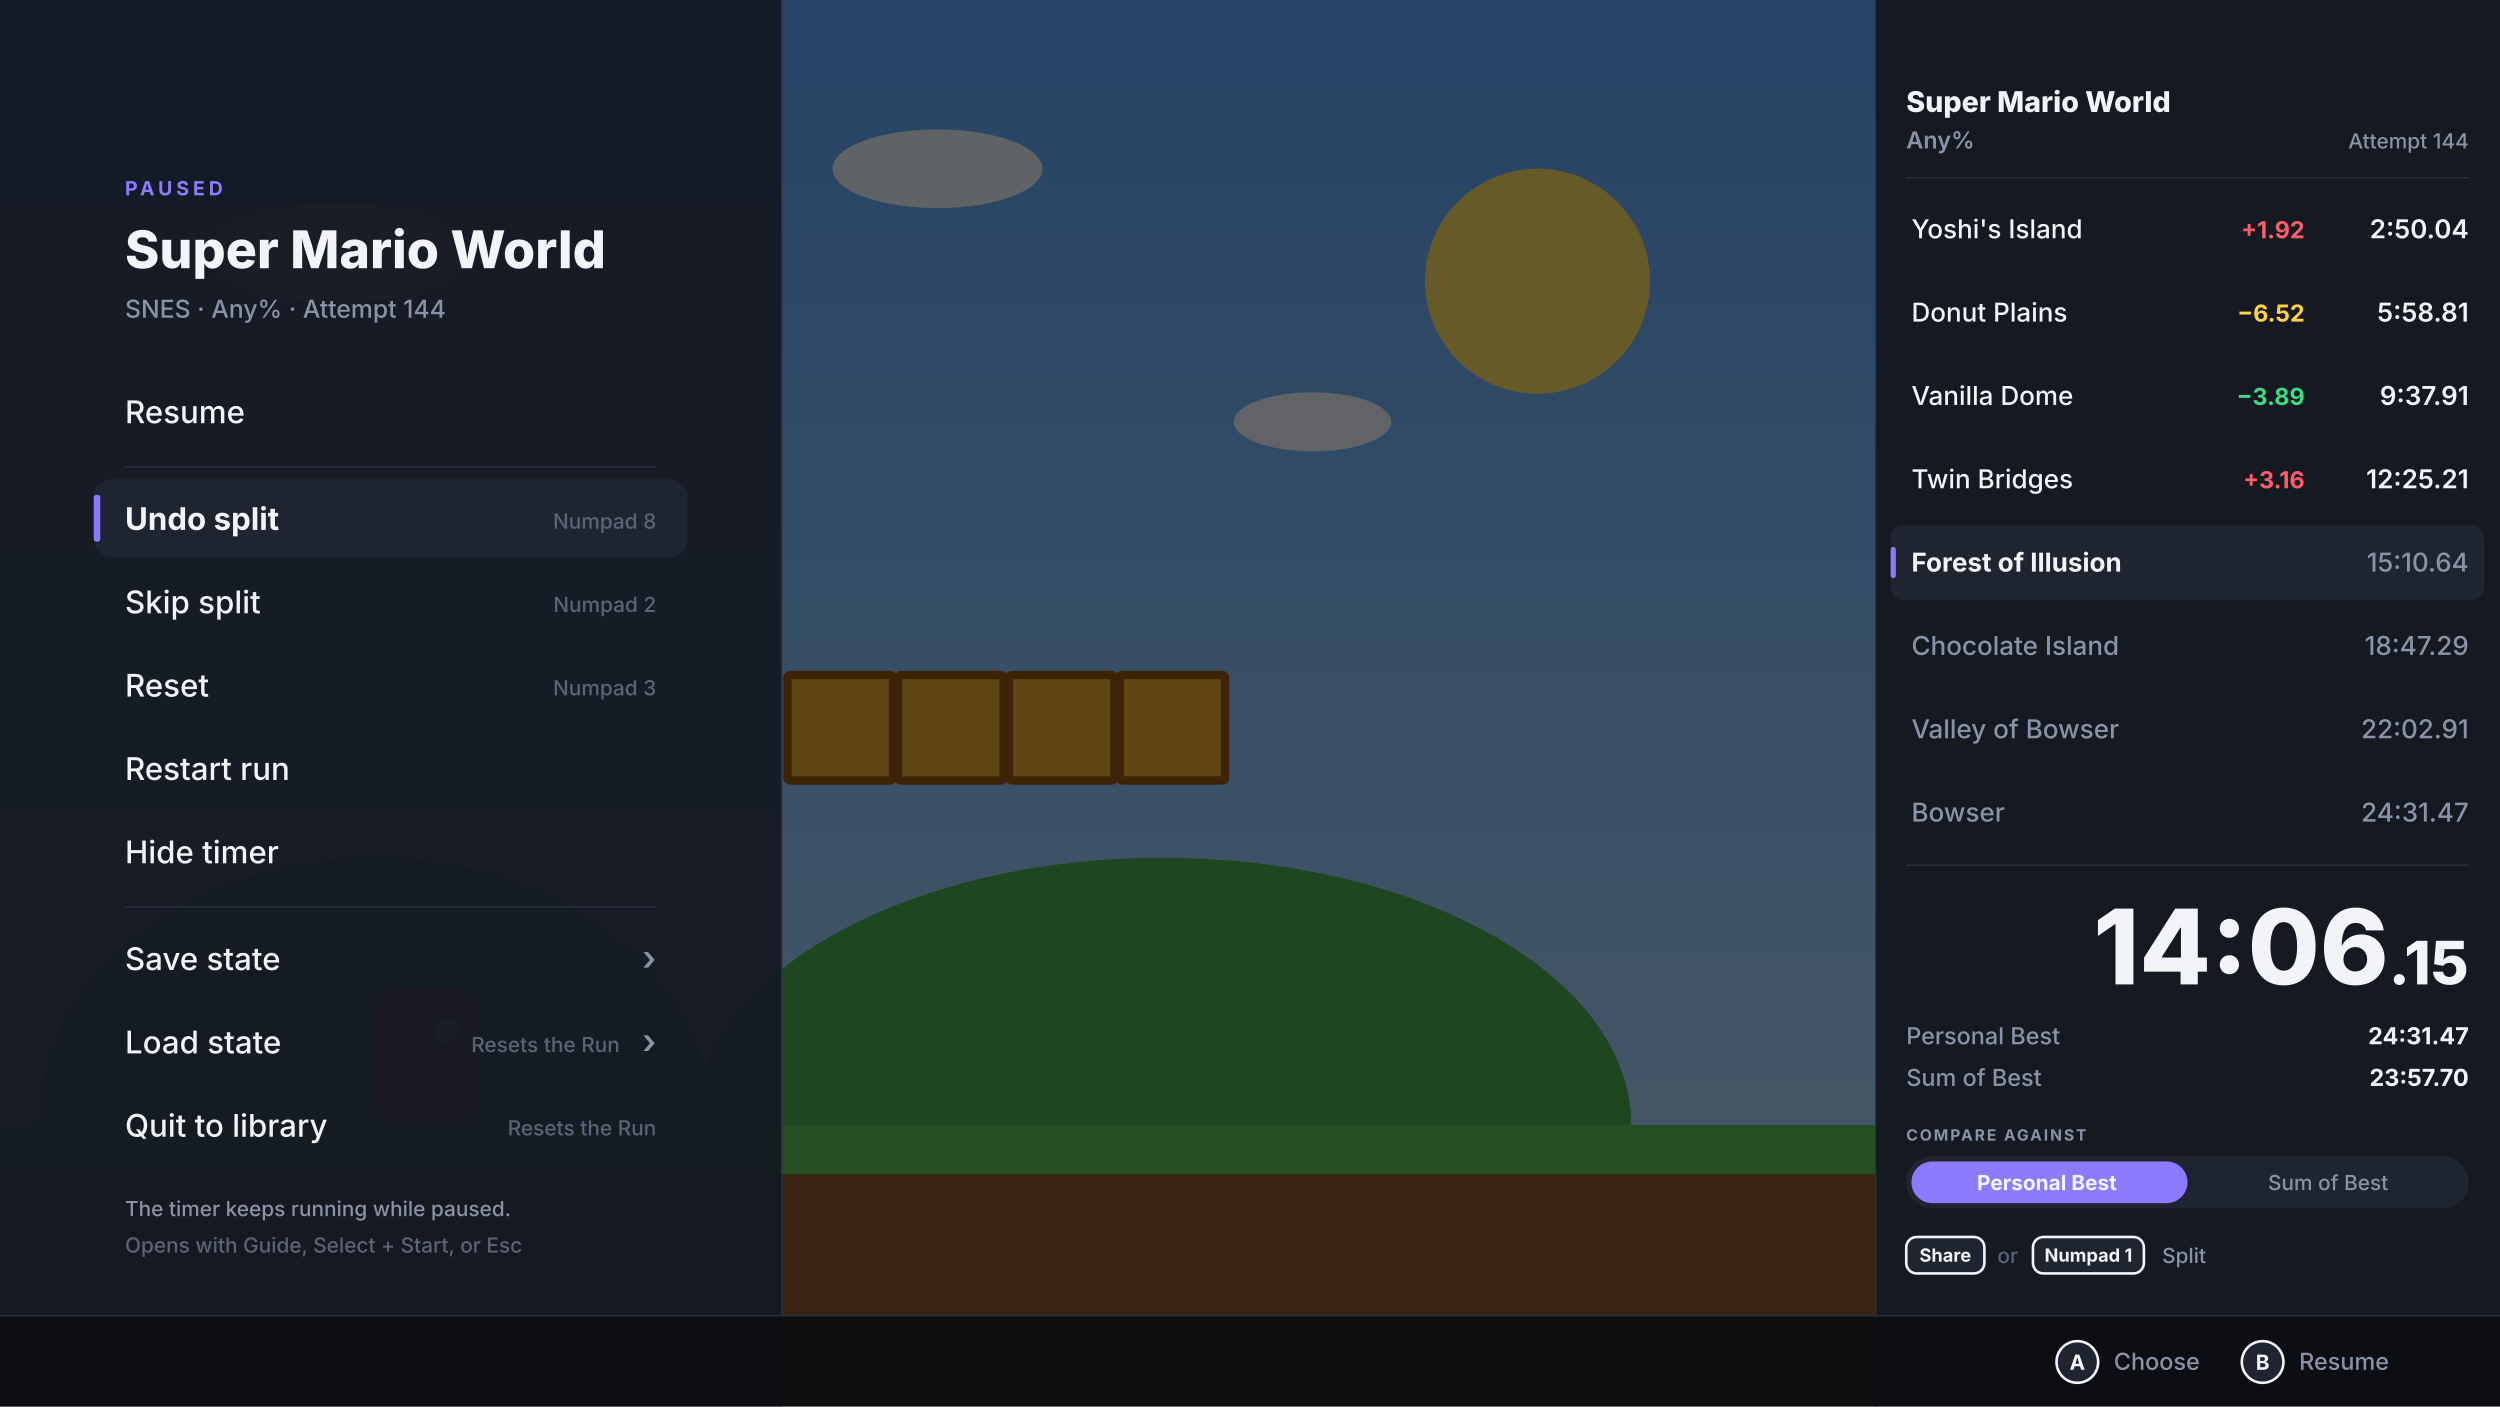
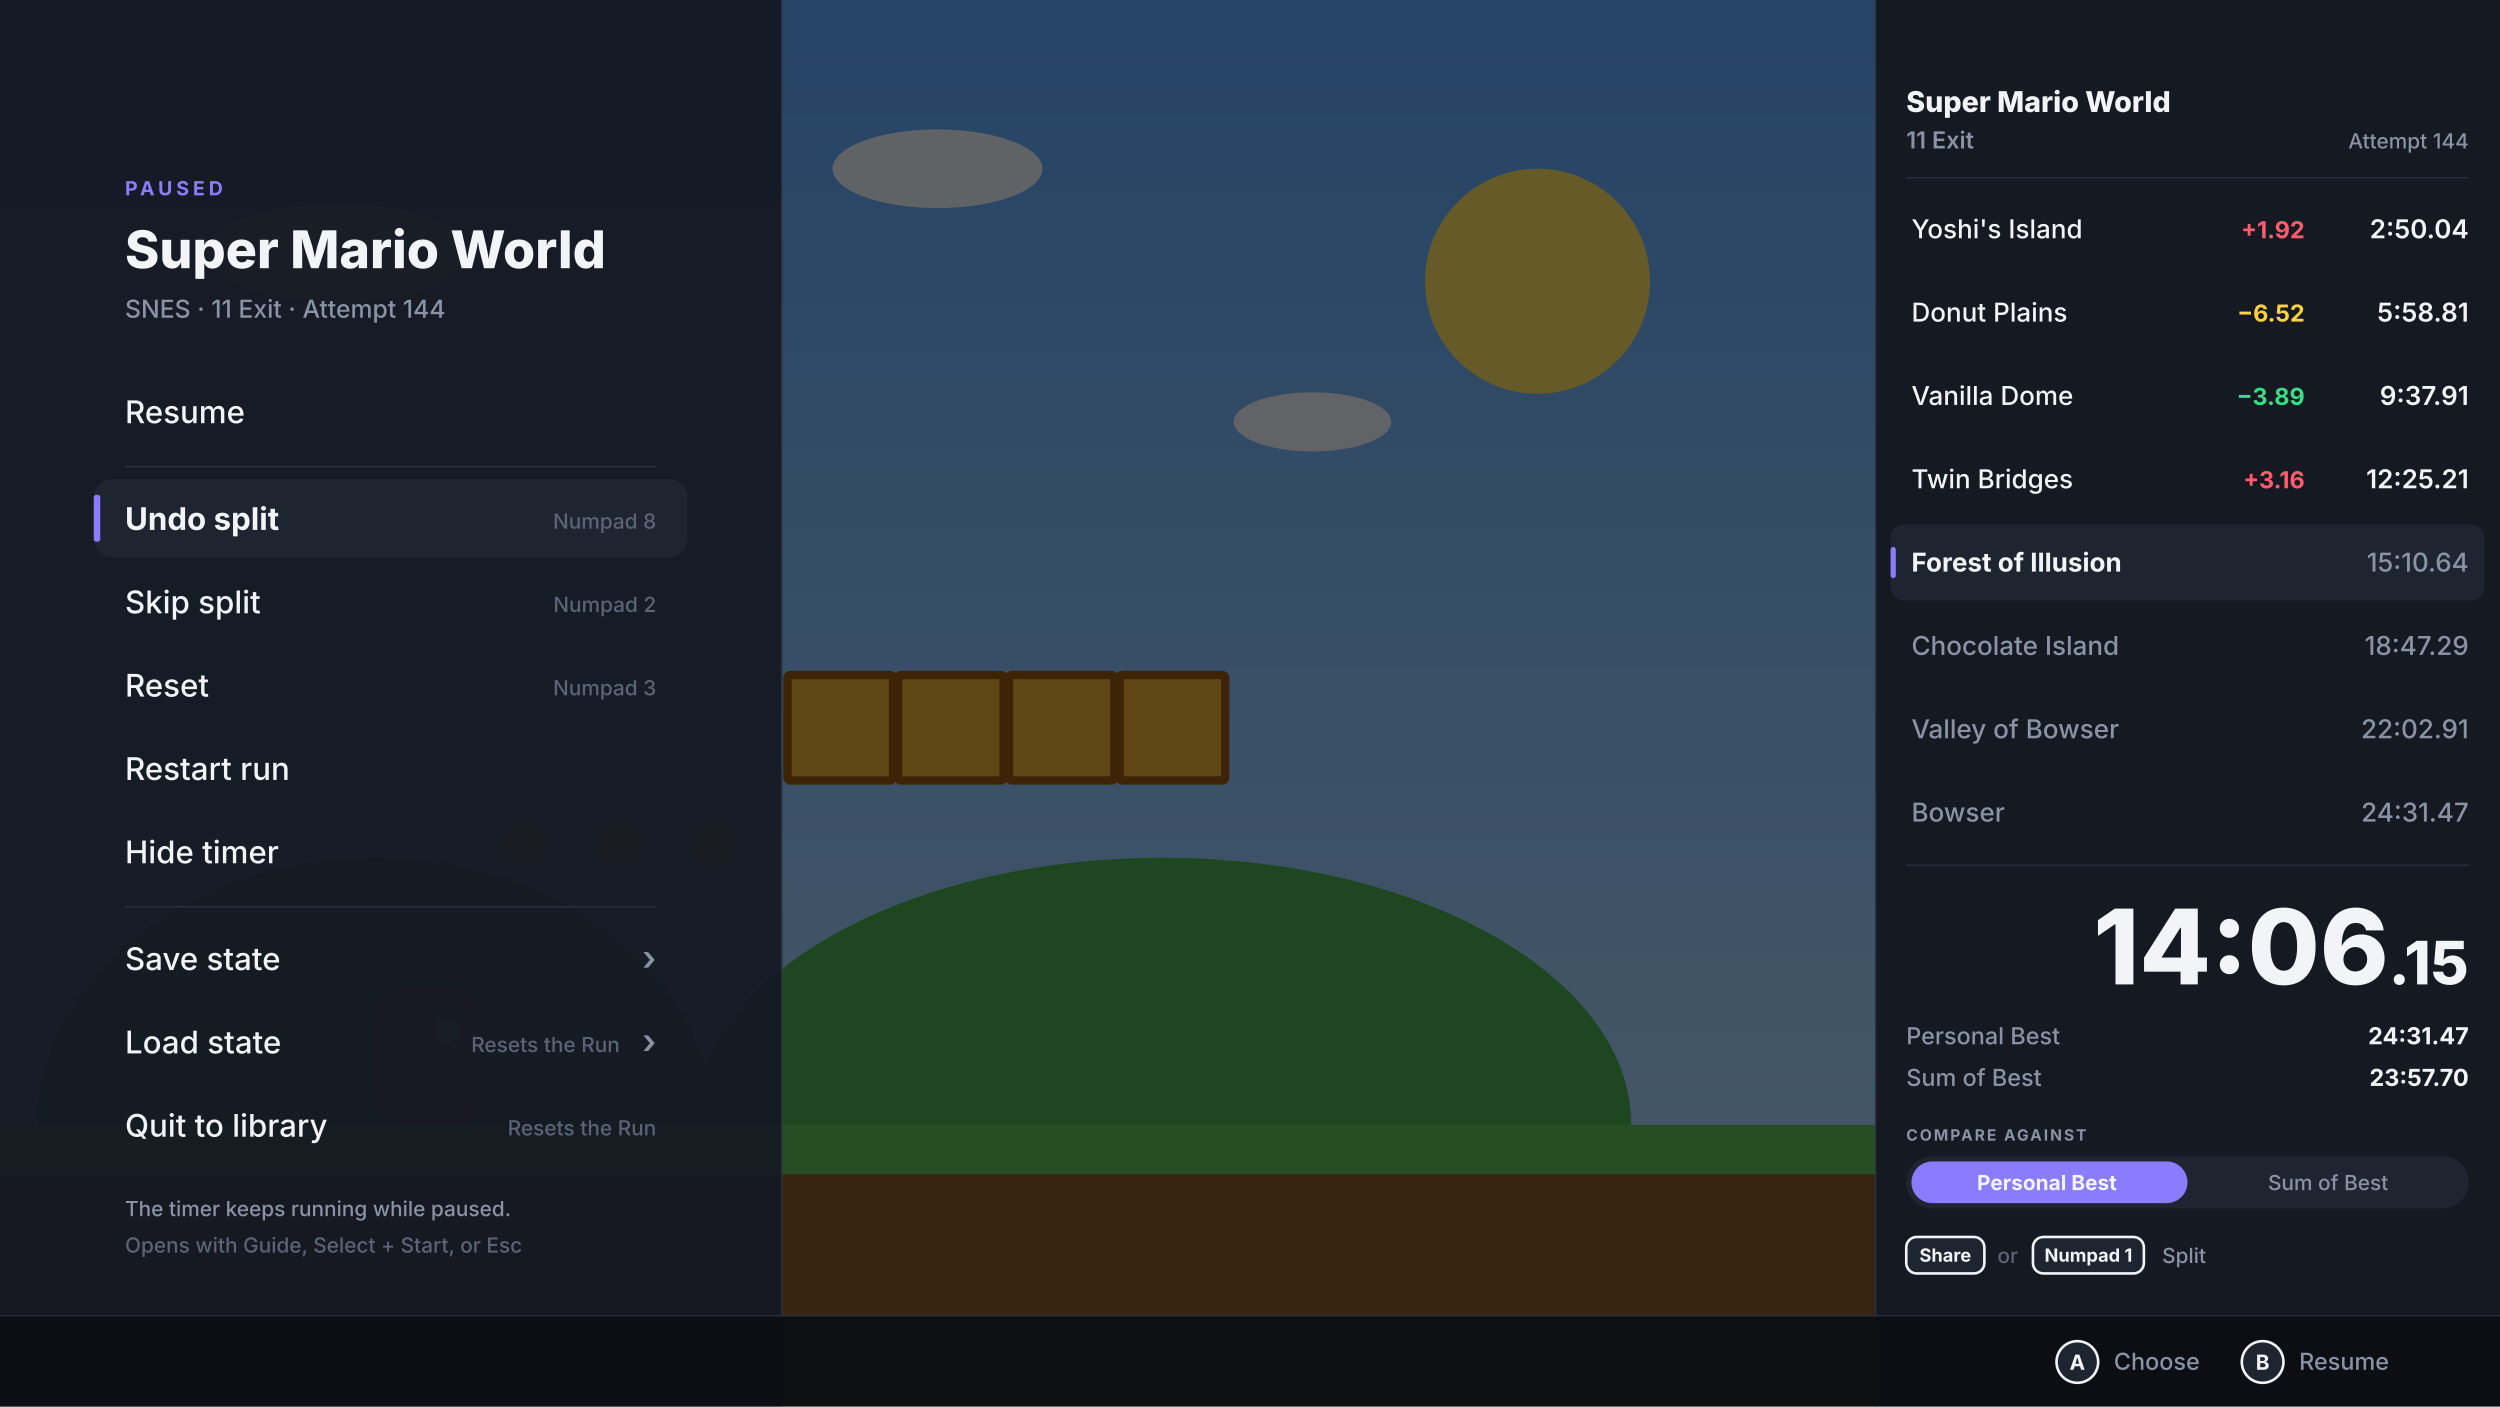
<svg xmlns="http://www.w3.org/2000/svg" width="1920" height="1080" viewBox="0 0 1920 1080">
  <defs>
    <linearGradient id="lg1" x1="0" y1="0" x2="0" y2="1">
      <stop offset="0" stop-color="#5DA9FF" stop-opacity="1" />
      <stop offset="1" stop-color="#BDE3FF" stop-opacity="1" />
    </linearGradient>
  </defs>
  <rect x="0.0" y="0.0" width="1920.0" height="1080.0" rx="0" fill="#000000" fill-opacity="1" />
  <rect x="0.0" y="0.0" width="1440.0" height="1080.0" rx="0" fill="url(#lg1)" fill-opacity="1" />
  <circle cx="1180.8" cy="216.0" r="86.4" fill="#FFE066" fill-opacity="1" />
  <ellipse cx="259.2" cy="194.4" rx="100.8" ry="37.8" fill="#FFFFFF" fill-opacity="0.9" />
  <ellipse cx="720.0" cy="129.6" rx="80.6" ry="30.2" fill="#FFFFFF" fill-opacity="0.9" />
  <ellipse cx="1008.0" cy="324.0" rx="60.5" ry="22.7" fill="#FFFFFF" fill-opacity="0.9" />
  <ellipse cx="288.0" cy="864.0" rx="259.2" ry="205.2" fill="#4CAF50" />
  <ellipse cx="892.8" cy="864.0" rx="360.0" ry="205.2" fill="#4CAF50" />
  <rect x="0.0" y="864.0" width="1440.0" height="216.0" rx="0" fill="#8B5A2B" fill-opacity="1" />
  <rect x="0.0" y="864.0" width="1440.0" height="37.8" rx="0" fill="#5CC45C" fill-opacity="1" />
  <rect x="604.8" y="518.4" width="81.0" height="81.0" rx="2" fill="#F2B035" fill-opacity="1" stroke="#9C5B12" stroke-width="6.48" />
  <rect x="689.8" y="518.4" width="81.0" height="81.0" rx="2" fill="#F2B035" fill-opacity="1" stroke="#9C5B12" stroke-width="6.48" />
  <rect x="774.9" y="518.4" width="81.0" height="81.0" rx="2" fill="#F2B035" fill-opacity="1" stroke="#9C5B12" stroke-width="6.48" />
  <rect x="859.9" y="518.4" width="81.0" height="81.0" rx="2" fill="#F2B035" fill-opacity="1" stroke="#9C5B12" stroke-width="6.48" />
  <circle cx="403.2" cy="648.0" r="17.8" fill="#FFD84A" fill-opacity="1" />
  <circle cx="476.1" cy="648.0" r="17.8" fill="#FFD84A" fill-opacity="1" />
  <circle cx="549.0" cy="648.0" r="17.8" fill="#FFD84A" fill-opacity="1" />
  <rect x="288.0" y="758.7" width="81.0" height="105.3" rx="20.25" fill="#E04848" fill-opacity="1" />
  <circle cx="343.1" cy="791.1" r="9.7" fill="#FFFFFF" fill-opacity="1" />
  <rect x="1440.0" y="0.0" width="480.0" height="1080.0" rx="0" fill="#151922" fill-opacity="1" />
  <rect x="1440.0" y="0.0" width="1.0" height="1080.0" rx="0" fill="#2A3142" fill-opacity="1" />
  <text x="1464.0" y="86.0" font-family="Inter, 'Helvetica Neue', Arial, sans-serif" font-size="22" font-weight="800" fill="#F2F4F8" fill-opacity="1" text-anchor="start" letter-spacing="0">Super Mario World</text>
-   <text x="1464.0" y="114.0" font-family="Inter, 'Helvetica Neue', Arial, sans-serif" font-size="18" font-weight="600" fill="#8A93A6" fill-opacity="1" text-anchor="start" letter-spacing="0">Any%</text>
+   <text x="1464.0" y="114.0" font-family="Inter, 'Helvetica Neue', Arial, sans-serif" font-size="18" font-weight="600" fill="#8A93A6" fill-opacity="1" text-anchor="start" letter-spacing="0">11 Exit</text>
  <text x="1896.0" y="114.0" font-family="Inter, 'Helvetica Neue', Arial, sans-serif" font-size="16" font-weight="500" fill="#8A93A6" fill-opacity="1" text-anchor="end" letter-spacing="0">Attempt 144</text>
  <rect x="1464.0" y="136.0" width="432.0" height="1.0" rx="0" fill="#2A3142" fill-opacity="1" />
  <text x="1468.0" y="183.0" font-family="Inter, 'Helvetica Neue', Arial, sans-serif" font-size="20" font-weight="500" fill="#F2F4F8" fill-opacity="1" text-anchor="start" letter-spacing="0">Yoshi's Island</text>
  <text x="1770.0" y="183.0" font-family="Inter, 'Helvetica Neue', Arial, sans-serif" font-size="18" font-weight="700" fill="#FF5C6C" fill-opacity="1" text-anchor="end" letter-spacing="0">+1.92</text>
  <text x="1896.0" y="183.0" font-family="Inter, 'Helvetica Neue', Arial, sans-serif" font-size="20" font-weight="600" fill="#F2F4F8" fill-opacity="1" text-anchor="end" letter-spacing="0">2:50.04</text>
  <text x="1468.0" y="247.0" font-family="Inter, 'Helvetica Neue', Arial, sans-serif" font-size="20" font-weight="500" fill="#F2F4F8" fill-opacity="1" text-anchor="start" letter-spacing="0">Donut Plains</text>
  <text x="1770.0" y="247.0" font-family="Inter, 'Helvetica Neue', Arial, sans-serif" font-size="18" font-weight="700" fill="#FFD23F" fill-opacity="1" text-anchor="end" letter-spacing="0">−6.52</text>
  <text x="1896.0" y="247.0" font-family="Inter, 'Helvetica Neue', Arial, sans-serif" font-size="20" font-weight="600" fill="#F2F4F8" fill-opacity="1" text-anchor="end" letter-spacing="0">5:58.81</text>
  <text x="1468.0" y="311.0" font-family="Inter, 'Helvetica Neue', Arial, sans-serif" font-size="20" font-weight="500" fill="#F2F4F8" fill-opacity="1" text-anchor="start" letter-spacing="0">Vanilla Dome</text>
  <text x="1770.0" y="311.0" font-family="Inter, 'Helvetica Neue', Arial, sans-serif" font-size="18" font-weight="700" fill="#3DDC84" fill-opacity="1" text-anchor="end" letter-spacing="0">−3.89</text>
  <text x="1896.0" y="311.0" font-family="Inter, 'Helvetica Neue', Arial, sans-serif" font-size="20" font-weight="600" fill="#F2F4F8" fill-opacity="1" text-anchor="end" letter-spacing="0">9:37.91</text>
  <text x="1468.0" y="375.0" font-family="Inter, 'Helvetica Neue', Arial, sans-serif" font-size="20" font-weight="500" fill="#F2F4F8" fill-opacity="1" text-anchor="start" letter-spacing="0">Twin Bridges</text>
  <text x="1770.0" y="375.0" font-family="Inter, 'Helvetica Neue', Arial, sans-serif" font-size="18" font-weight="700" fill="#FF5C6C" fill-opacity="1" text-anchor="end" letter-spacing="0">+3.16</text>
  <text x="1896.0" y="375.0" font-family="Inter, 'Helvetica Neue', Arial, sans-serif" font-size="20" font-weight="600" fill="#F2F4F8" fill-opacity="1" text-anchor="end" letter-spacing="0">12:25.21</text>
  <rect x="1452.0" y="403.0" width="456.0" height="58.0" rx="10" fill="#1F2431" fill-opacity="1" />
  <rect x="1452.0" y="420.0" width="4.0" height="24.0" rx="2" fill="#8B7BFF" fill-opacity="1" />
  <text x="1468.0" y="439.0" font-family="Inter, 'Helvetica Neue', Arial, sans-serif" font-size="20" font-weight="700" fill="#F2F4F8" fill-opacity="1" text-anchor="start" letter-spacing="0">Forest of Illusion</text>
  <text x="1896.0" y="439.0" font-family="Inter, 'Helvetica Neue', Arial, sans-serif" font-size="20" font-weight="500" fill="#8A93A6" fill-opacity="1" text-anchor="end" letter-spacing="0">15:10.64</text>
  <text x="1468.0" y="503.0" font-family="Inter, 'Helvetica Neue', Arial, sans-serif" font-size="20" font-weight="500" fill="#8A93A6" fill-opacity="1" text-anchor="start" letter-spacing="0">Chocolate Island</text>
  <text x="1896.0" y="503.0" font-family="Inter, 'Helvetica Neue', Arial, sans-serif" font-size="20" font-weight="500" fill="#8A93A6" fill-opacity="1" text-anchor="end" letter-spacing="0">18:47.29</text>
  <text x="1468.0" y="567.0" font-family="Inter, 'Helvetica Neue', Arial, sans-serif" font-size="20" font-weight="500" fill="#8A93A6" fill-opacity="1" text-anchor="start" letter-spacing="0">Valley of Bowser</text>
  <text x="1896.0" y="567.0" font-family="Inter, 'Helvetica Neue', Arial, sans-serif" font-size="20" font-weight="500" fill="#8A93A6" fill-opacity="1" text-anchor="end" letter-spacing="0">22:02.91</text>
  <text x="1468.0" y="631.0" font-family="Inter, 'Helvetica Neue', Arial, sans-serif" font-size="20" font-weight="500" fill="#8A93A6" fill-opacity="1" text-anchor="start" letter-spacing="0">Bowser</text>
  <text x="1896.0" y="631.0" font-family="Inter, 'Helvetica Neue', Arial, sans-serif" font-size="20" font-weight="500" fill="#8A93A6" fill-opacity="1" text-anchor="end" letter-spacing="0">24:31.47</text>
  <rect x="1464.0" y="664.0" width="432.0" height="1.0" rx="0" fill="#2A3142" fill-opacity="1" />
  <text x="1896.0" y="756.0" font-family="Inter, 'Helvetica Neue', Arial, sans-serif" font-size="80" font-weight="800" fill="#F2F4F8" text-anchor="end">14:06<tspan font-size="46">.15</tspan>
  </text>
  <text x="1464.0" y="802.0" font-family="Inter, 'Helvetica Neue', Arial, sans-serif" font-size="18" font-weight="500" fill="#8A93A6" fill-opacity="1" text-anchor="start" letter-spacing="0">Personal Best</text>
  <text x="1896.0" y="802.0" font-family="Inter, 'Helvetica Neue', Arial, sans-serif" font-size="18" font-weight="700" fill="#F2F4F8" fill-opacity="1" text-anchor="end" letter-spacing="0">24:31.47</text>
  <text x="1464.0" y="834.0" font-family="Inter, 'Helvetica Neue', Arial, sans-serif" font-size="18" font-weight="500" fill="#8A93A6" fill-opacity="1" text-anchor="start" letter-spacing="0">Sum of Best</text>
  <text x="1896.0" y="834.0" font-family="Inter, 'Helvetica Neue', Arial, sans-serif" font-size="18" font-weight="700" fill="#F2F4F8" fill-opacity="1" text-anchor="end" letter-spacing="0">23:57.70</text>
  <text x="1464.0" y="876.0" font-family="Inter, 'Helvetica Neue', Arial, sans-serif" font-size="12" font-weight="700" fill="#8A93A6" fill-opacity="1" text-anchor="start" letter-spacing="1.5">COMPARE AGAINST</text>
  <rect x="1464.0" y="888.0" width="432.0" height="40.0" rx="20" fill="#1F2431" fill-opacity="1" />
  <rect x="1468.0" y="892.0" width="212.0" height="32.0" rx="16" fill="#8B7BFF" fill-opacity="1" />
  <text x="1572.0" y="914.0" font-family="Inter, 'Helvetica Neue', Arial, sans-serif" font-size="16" font-weight="700" fill="#F2F4F8" fill-opacity="1" text-anchor="middle" letter-spacing="0">Personal Best</text>
  <text x="1788.0" y="914.0" font-family="Inter, 'Helvetica Neue', Arial, sans-serif" font-size="16" font-weight="500" fill="#8A93A6" fill-opacity="1" text-anchor="middle" letter-spacing="0">Sum of Best</text>
  <rect x="1464.0" y="950.0" width="60.0" height="28.0" rx="8" fill="#1F2431" fill-opacity="1" stroke="#F2F4F8" stroke-width="2" />
  <text x="1494.0" y="969.0" font-family="Inter, 'Helvetica Neue', Arial, sans-serif" font-size="14" font-weight="700" fill="#F2F4F8" fill-opacity="1" text-anchor="middle" letter-spacing="0">Share</text>
  <text x="1534.0" y="970.0" font-family="Inter, 'Helvetica Neue', Arial, sans-serif" font-size="16" font-weight="500" fill="#5B6477" fill-opacity="1" text-anchor="start" letter-spacing="0">or</text>
  <rect x="1561.3" y="950.0" width="85.2" height="28.0" rx="8" fill="#1F2431" fill-opacity="1" stroke="#F2F4F8" stroke-width="2" />
  <text x="1603.9" y="969.0" font-family="Inter, 'Helvetica Neue', Arial, sans-serif" font-size="14" font-weight="700" fill="#F2F4F8" fill-opacity="1" text-anchor="middle" letter-spacing="0">Numpad 1</text>
  <text x="1660.5" y="970.0" font-family="Inter, 'Helvetica Neue', Arial, sans-serif" font-size="16" font-weight="500" fill="#8A93A6" fill-opacity="1" text-anchor="start" letter-spacing="0">Split</text>
  <rect x="0.0" y="0.0" width="1440.0" height="1080.0" rx="0" fill="#000000" fill-opacity="0.6" />
  <rect x="0.0" y="0.0" width="600.0" height="1080.0" rx="0" fill="#151922" fill-opacity="0.94" />
  <rect x="600.0" y="0.0" width="1.0" height="1080.0" rx="0" fill="#2A3142" fill-opacity="1" />
  <text x="96.0" y="150.0" font-family="Inter, 'Helvetica Neue', Arial, sans-serif" font-size="15" font-weight="700" fill="#8B7BFF" fill-opacity="1" text-anchor="start" letter-spacing="3">PAUSED</text>
  <text x="96.0" y="206.0" font-family="Inter, 'Helvetica Neue', Arial, sans-serif" font-size="40" font-weight="800" fill="#F2F4F8" fill-opacity="1" text-anchor="start" letter-spacing="0">Super Mario World</text>
-   <text x="96.0" y="244.0" font-family="Inter, 'Helvetica Neue', Arial, sans-serif" font-size="19" font-weight="500" fill="#8A93A6" fill-opacity="1" text-anchor="start" letter-spacing="0">SNES  ·  Any%  ·  Attempt 144</text>
+   <text x="96.0" y="244.0" font-family="Inter, 'Helvetica Neue', Arial, sans-serif" font-size="19" font-weight="500" fill="#8A93A6" fill-opacity="1" text-anchor="start" letter-spacing="0">SNES  ·  11 Exit  ·  Attempt 144</text>
  <text x="96.0" y="325.0" font-family="Inter, 'Helvetica Neue', Arial, sans-serif" font-size="24" font-weight="500" fill="#F2F4F8" fill-opacity="1" text-anchor="start" letter-spacing="0">Resume</text>
  <rect x="96.0" y="358.0" width="408.0" height="1.0" rx="0" fill="#2A3142" fill-opacity="1" />
  <rect x="72.0" y="368.0" width="456.0" height="60.0" rx="14" fill="#1F2431" fill-opacity="1" />
  <rect x="72.0" y="380.0" width="5.0" height="36.0" rx="2" fill="#8B7BFF" fill-opacity="1" />
  <text x="96.0" y="407.0" font-family="Inter, 'Helvetica Neue', Arial, sans-serif" font-size="24" font-weight="700" fill="#F2F4F8" fill-opacity="1" text-anchor="start" letter-spacing="0">Undo split</text>
  <text x="504.0" y="406.0" font-family="Inter, 'Helvetica Neue', Arial, sans-serif" font-size="16" font-weight="500" fill="#5B6477" fill-opacity="1" text-anchor="end" letter-spacing="0">Numpad 8</text>
  <text x="96.0" y="471.0" font-family="Inter, 'Helvetica Neue', Arial, sans-serif" font-size="24" font-weight="500" fill="#F2F4F8" fill-opacity="1" text-anchor="start" letter-spacing="0">Skip split</text>
  <text x="504.0" y="470.0" font-family="Inter, 'Helvetica Neue', Arial, sans-serif" font-size="16" font-weight="500" fill="#5B6477" fill-opacity="1" text-anchor="end" letter-spacing="0">Numpad 2</text>
  <text x="96.0" y="535.0" font-family="Inter, 'Helvetica Neue', Arial, sans-serif" font-size="24" font-weight="500" fill="#F2F4F8" fill-opacity="1" text-anchor="start" letter-spacing="0">Reset</text>
  <text x="504.0" y="534.0" font-family="Inter, 'Helvetica Neue', Arial, sans-serif" font-size="16" font-weight="500" fill="#5B6477" fill-opacity="1" text-anchor="end" letter-spacing="0">Numpad 3</text>
  <text x="96.0" y="599.0" font-family="Inter, 'Helvetica Neue', Arial, sans-serif" font-size="24" font-weight="500" fill="#F2F4F8" fill-opacity="1" text-anchor="start" letter-spacing="0">Restart run</text>
  <text x="96.0" y="663.0" font-family="Inter, 'Helvetica Neue', Arial, sans-serif" font-size="24" font-weight="500" fill="#F2F4F8" fill-opacity="1" text-anchor="start" letter-spacing="0">Hide timer</text>
  <rect x="96.0" y="696.0" width="408.0" height="1.0" rx="0" fill="#2A3142" fill-opacity="1" />
  <text x="96.0" y="745.0" font-family="Inter, 'Helvetica Neue', Arial, sans-serif" font-size="24" font-weight="500" fill="#F2F4F8" fill-opacity="1" text-anchor="start" letter-spacing="0">Save state</text>
  <text x="504.0" y="745.0" font-family="Inter, 'Helvetica Neue', Arial, sans-serif" font-size="26" font-weight="600" fill="#8A93A6" fill-opacity="1" text-anchor="end" letter-spacing="0">›</text>
  <text x="96.0" y="809.0" font-family="Inter, 'Helvetica Neue', Arial, sans-serif" font-size="24" font-weight="500" fill="#F2F4F8" fill-opacity="1" text-anchor="start" letter-spacing="0">Load state</text>
  <text x="476.0" y="808.0" font-family="Inter, 'Helvetica Neue', Arial, sans-serif" font-size="16" font-weight="500" fill="#5B6477" fill-opacity="1" text-anchor="end" letter-spacing="0">Resets the Run</text>
  <text x="504.0" y="809.0" font-family="Inter, 'Helvetica Neue', Arial, sans-serif" font-size="26" font-weight="600" fill="#8A93A6" fill-opacity="1" text-anchor="end" letter-spacing="0">›</text>
  <text x="96.0" y="873.0" font-family="Inter, 'Helvetica Neue', Arial, sans-serif" font-size="24" font-weight="500" fill="#F2F4F8" fill-opacity="1" text-anchor="start" letter-spacing="0">Quit to library</text>
  <text x="504.0" y="872.0" font-family="Inter, 'Helvetica Neue', Arial, sans-serif" font-size="16" font-weight="500" fill="#5B6477" fill-opacity="1" text-anchor="end" letter-spacing="0">Resets the Run</text>
  <text x="96.0" y="934.0" font-family="Inter, 'Helvetica Neue', Arial, sans-serif" font-size="16" font-weight="500" fill="#8A93A6" fill-opacity="1" text-anchor="start" letter-spacing="0">The timer keeps running while paused.</text>
  <text x="96.0" y="962.0" font-family="Inter, 'Helvetica Neue', Arial, sans-serif" font-size="16" font-weight="500" fill="#5B6477" fill-opacity="1" text-anchor="start" letter-spacing="0">Opens with Guide, Select + Start, or Esc</text>
  <rect x="0.0" y="1010.0" width="1920.0" height="70.0" rx="0" fill="#0B0D12" fill-opacity="0.92" />
  <rect x="0.0" y="1010.0" width="1920.0" height="1.0" rx="0" fill="#2A3142" fill-opacity="1" />
  <text x="1765.7" y="1052.0" font-family="Inter, 'Helvetica Neue', Arial, sans-serif" font-size="18" font-weight="500" fill="#8A93A6" fill-opacity="1" text-anchor="start" letter-spacing="0">Resume</text>
  <circle cx="1737.7" cy="1046.0" r="16.0" fill="#1F2431" fill-opacity="1" stroke="#F2F4F8" stroke-width="2" />
  <text x="1737.7" y="1052.0" font-family="Inter, 'Helvetica Neue', Arial, sans-serif" font-size="16" font-weight="700" fill="#F2F4F8" fill-opacity="1" text-anchor="middle" letter-spacing="0">B</text>
  <text x="1623.4" y="1052.0" font-family="Inter, 'Helvetica Neue', Arial, sans-serif" font-size="18" font-weight="500" fill="#8A93A6" fill-opacity="1" text-anchor="start" letter-spacing="0">Choose</text>
  <circle cx="1595.4" cy="1046.0" r="16.0" fill="#1F2431" fill-opacity="1" stroke="#F2F4F8" stroke-width="2" />
  <text x="1595.4" y="1052.0" font-family="Inter, 'Helvetica Neue', Arial, sans-serif" font-size="16" font-weight="700" fill="#F2F4F8" fill-opacity="1" text-anchor="middle" letter-spacing="0">A</text>
</svg>
